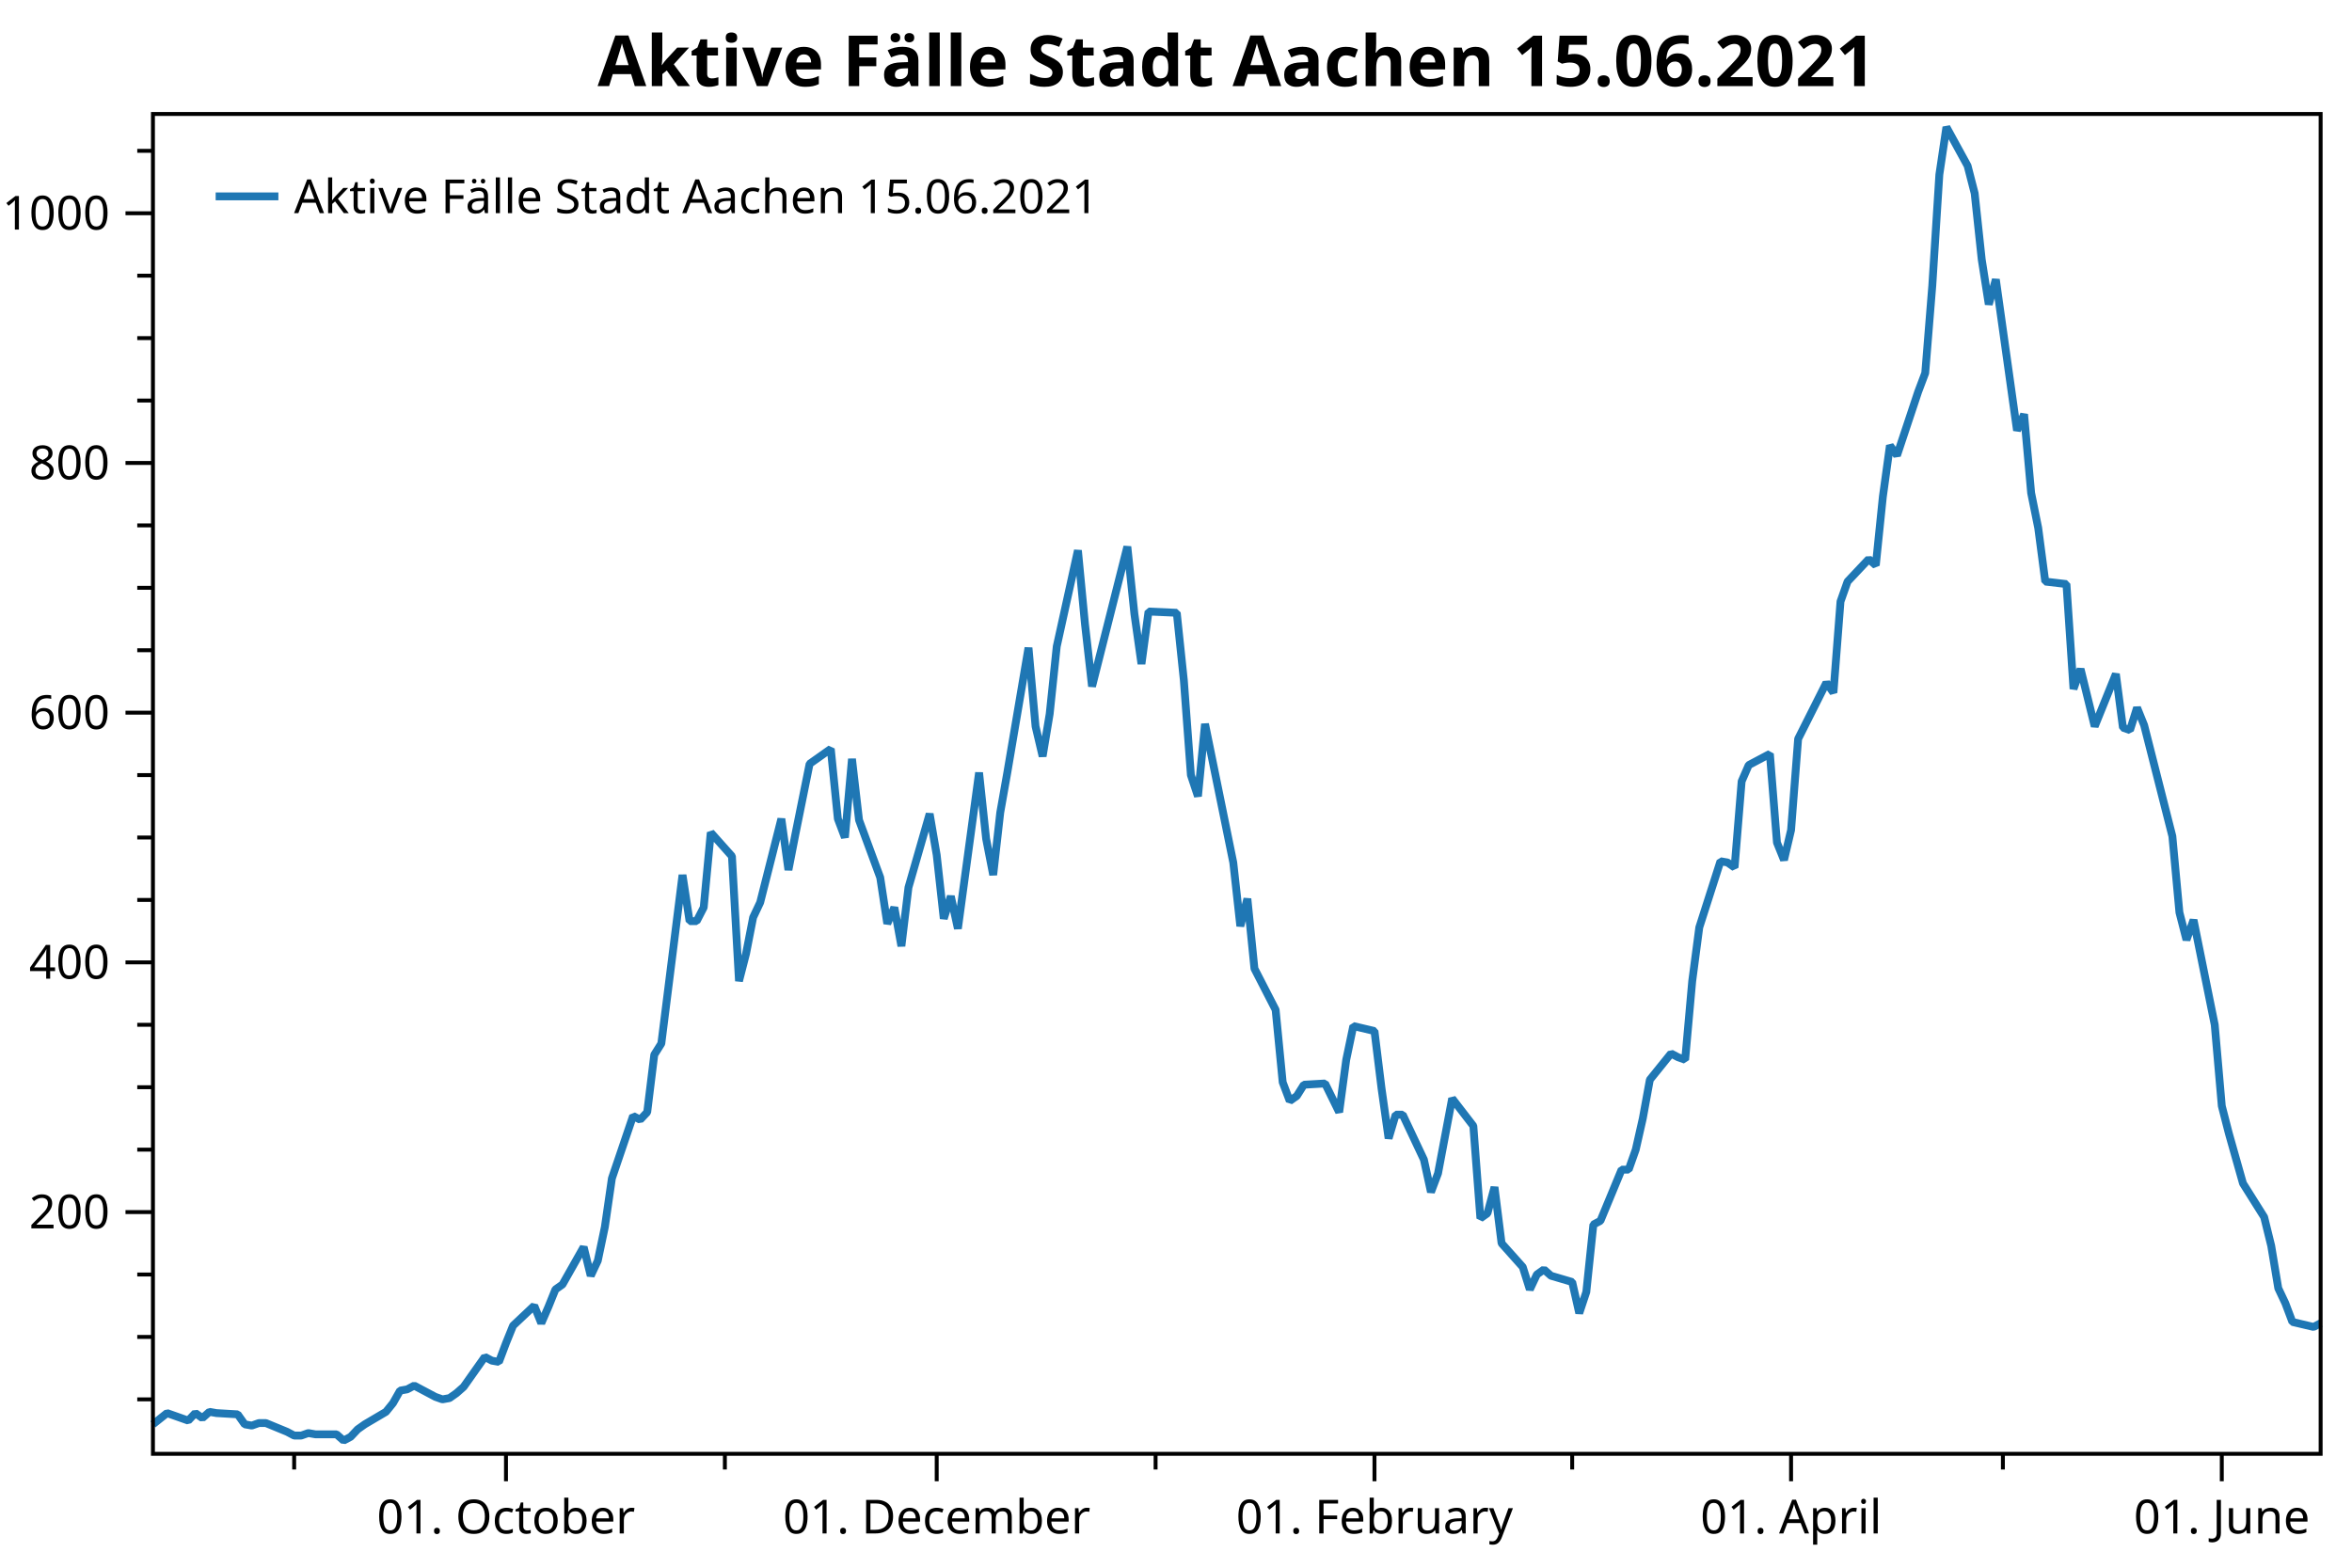
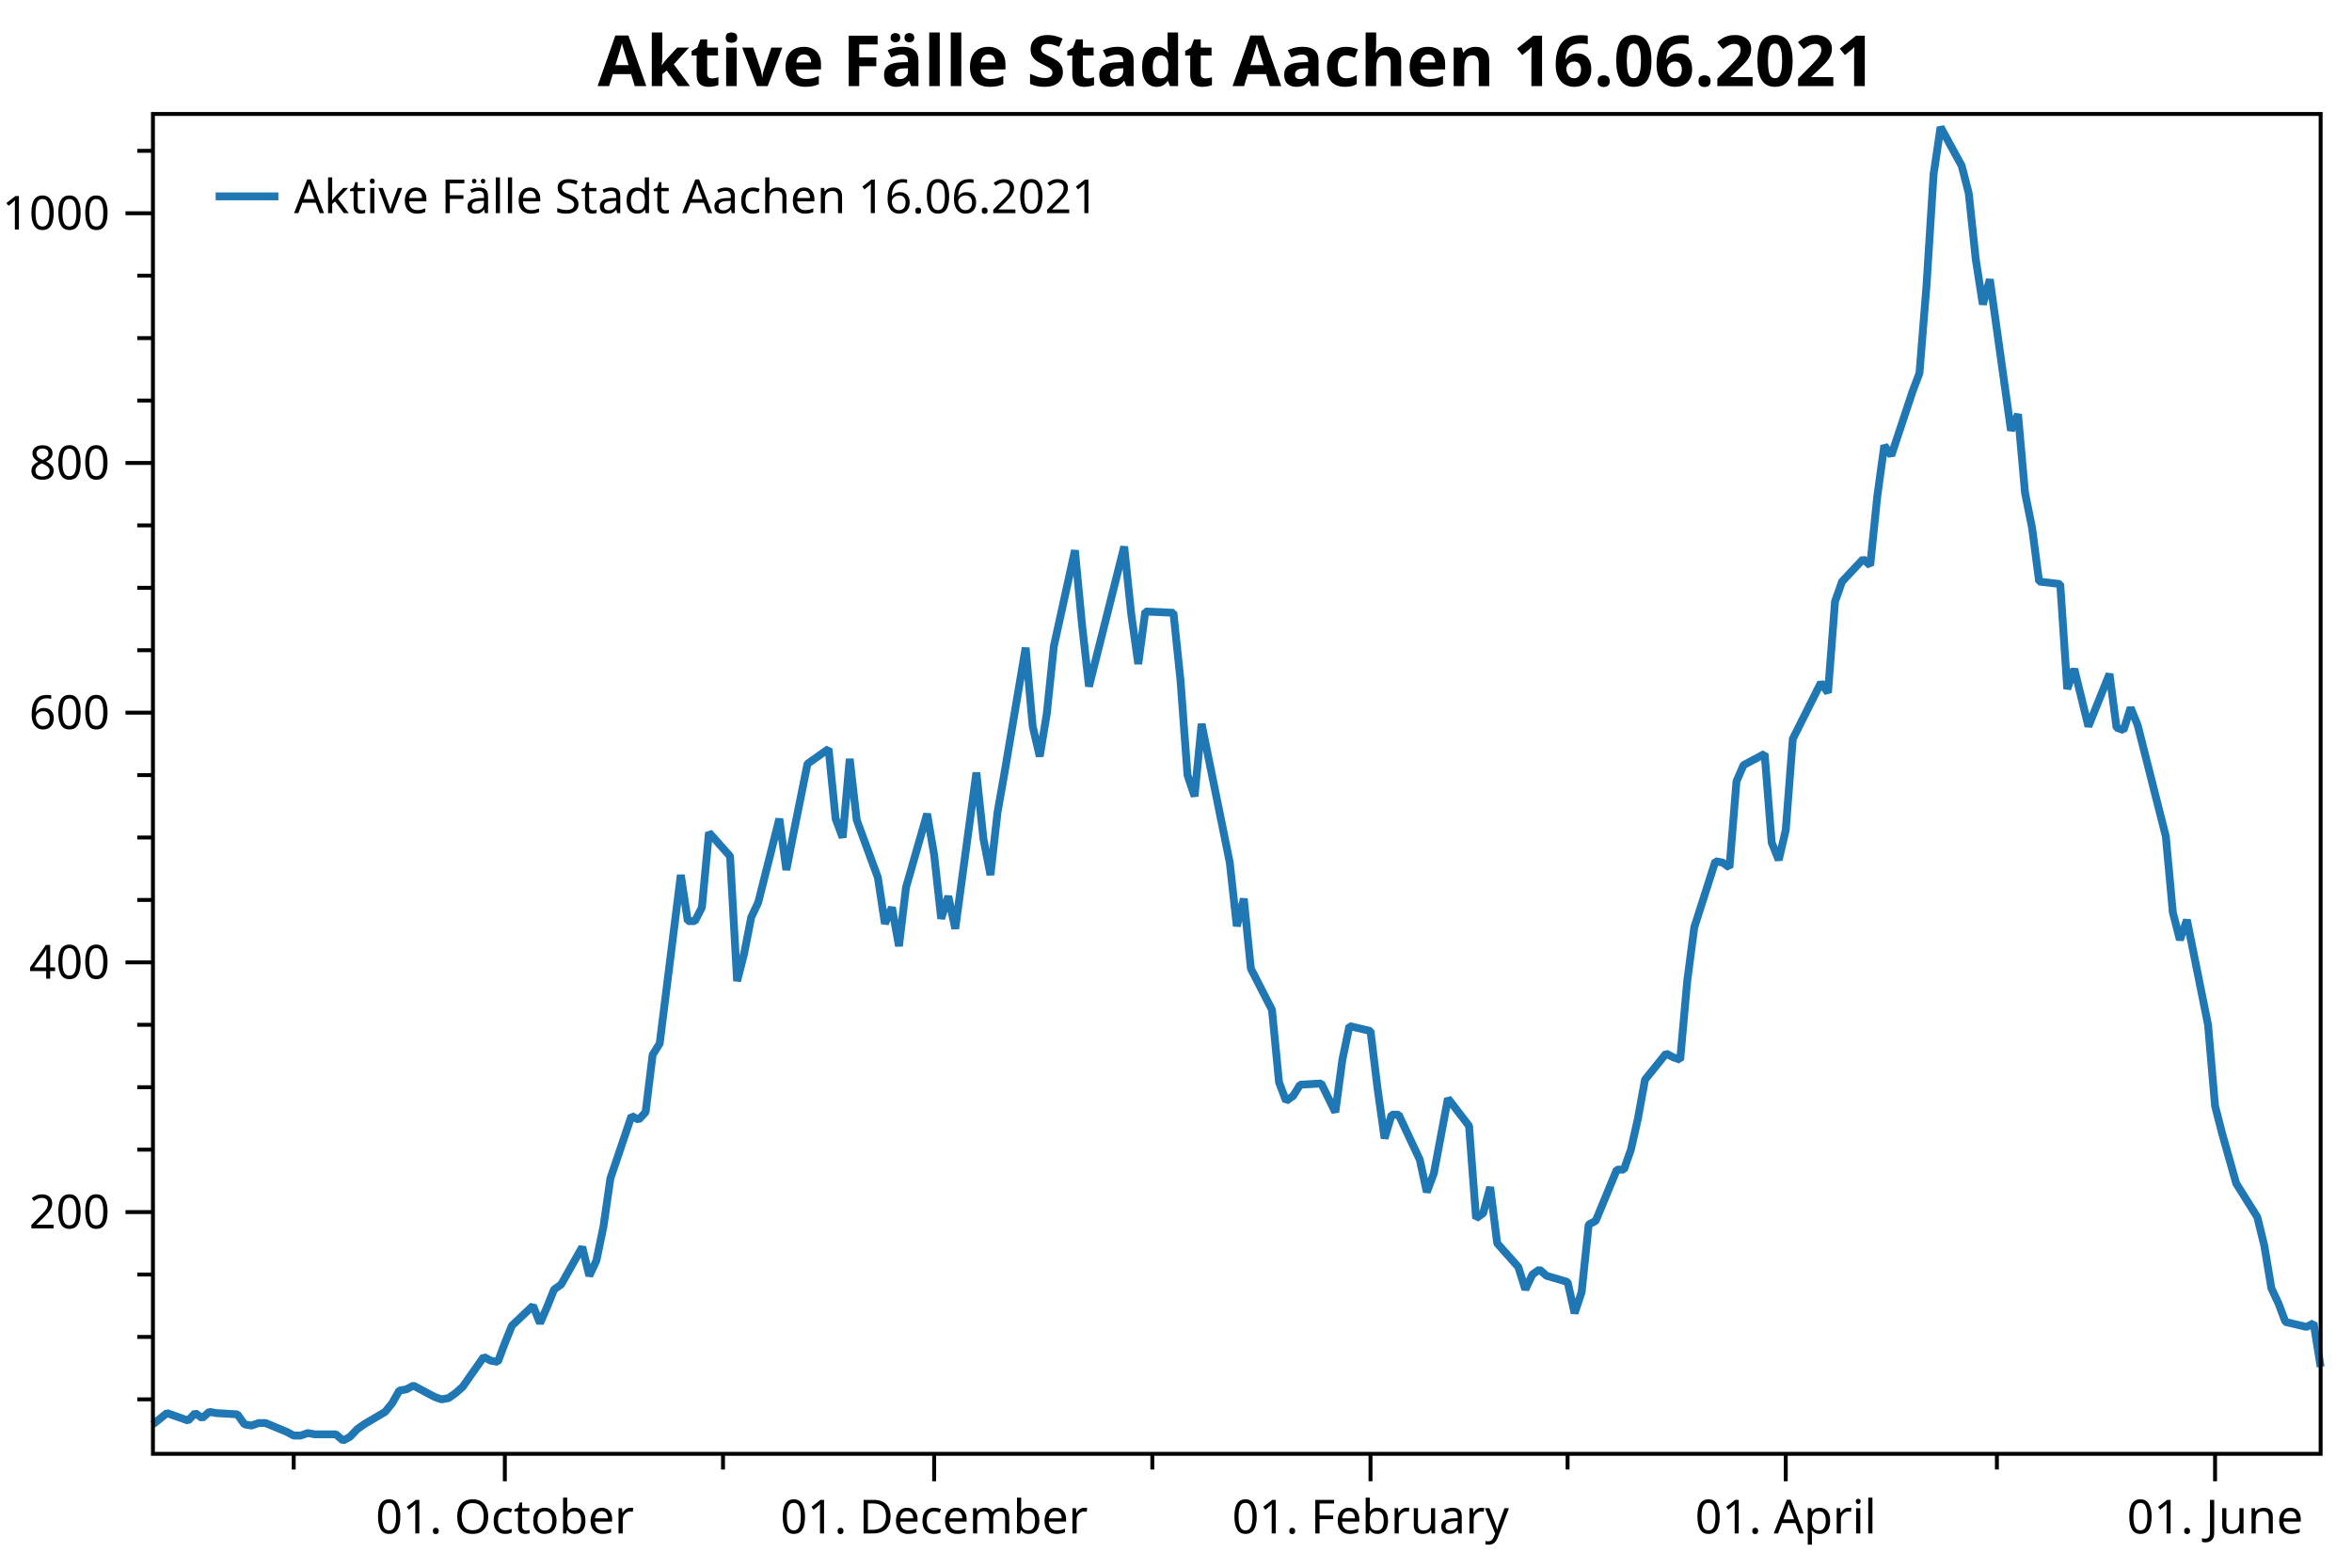
<svg xmlns="http://www.w3.org/2000/svg" width="600" height="400" version="1.1">
  <rect x="0" y="0" width="600" height="400" style="fill:rgb(255,255,255);stroke:none;" />
  <polyline points="39.016,357.05 35.016,357.05" style="fill:none;stroke:black;stroke-width:1" />
  <polyline points="39.016,341.121 35.016,341.121" style="fill:none;stroke:black;stroke-width:1" />
  <polyline points="39.016,325.193 35.016,325.193" style="fill:none;stroke:black;stroke-width:1" />
  <polyline points="39.016,293.336 35.016,293.336" style="fill:none;stroke:black;stroke-width:1" />
  <polyline points="39.016,277.408 35.016,277.408" style="fill:none;stroke:black;stroke-width:1" />
  <polyline points="39.016,261.48 35.016,261.48" style="fill:none;stroke:black;stroke-width:1" />
  <polyline points="39.016,229.623 35.016,229.623" style="fill:none;stroke:black;stroke-width:1" />
  <polyline points="39.016,213.695 35.016,213.695" style="fill:none;stroke:black;stroke-width:1" />
  <polyline points="39.016,197.767 35.016,197.767" style="fill:none;stroke:black;stroke-width:1" />
  <polyline points="39.016,165.91 35.016,165.91" style="fill:none;stroke:black;stroke-width:1" />
  <polyline points="39.016,149.982 35.016,149.982" style="fill:none;stroke:black;stroke-width:1" />
  <polyline points="39.016,134.053 35.016,134.053" style="fill:none;stroke:black;stroke-width:1" />
  <polyline points="39.016,102.197 35.016,102.197" style="fill:none;stroke:black;stroke-width:1" />
  <polyline points="39.016,86.269 35.016,86.269" style="fill:none;stroke:black;stroke-width:1" />
  <polyline points="39.016,70.34 35.016,70.34" style="fill:none;stroke:black;stroke-width:1" />
  <polyline points="39.016,38.484 35.016,38.484" style="fill:none;stroke:black;stroke-width:1" />
-   <polyline points="75.041,370.947 75.041,374.947" style="fill:none;stroke:black;stroke-width:1" />
-   <polyline points="184.917,370.947 184.917,374.947" style="fill:none;stroke:black;stroke-width:1" />
-   <polyline points="294.794,370.947 294.794,374.947" style="fill:none;stroke:black;stroke-width:1" />
-   <polyline points="401.067,370.947 401.067,374.947" style="fill:none;stroke:black;stroke-width:1" />
-   <polyline points="510.944,370.947 510.944,374.947" style="fill:none;stroke:black;stroke-width:1" />
+   <polyline points="74.924,370.947 74.924,374.947" style="fill:none;stroke:black;stroke-width:1" />
+   <polyline points="184.444,370.947 184.444,374.947" style="fill:none;stroke:black;stroke-width:1" />
+   <polyline points="293.963,370.947 293.963,374.947" style="fill:none;stroke:black;stroke-width:1" />
+   <polyline points="399.892,370.947 399.892,374.947" style="fill:none;stroke:black;stroke-width:1" />
+   <polyline points="509.411,370.947 509.411,374.947" style="fill:none;stroke:black;stroke-width:1" />
  <text dominant-baseline="middle" text-anchor="end" transform="translate(28.016,309.2646)" font-family="Segoe UI" font-size="12" font-weight="400" fill="black">200</text>
  <text dominant-baseline="middle" text-anchor="end" transform="translate(28.016,245.5514)" font-family="Segoe UI" font-size="12" font-weight="400" fill="black">400</text>
  <text dominant-baseline="middle" text-anchor="end" transform="translate(28.016,181.8382)" font-family="Segoe UI" font-size="12" font-weight="400" fill="black">600</text>
  <text dominant-baseline="middle" text-anchor="end" transform="translate(28.016,118.125)" font-family="Segoe UI" font-size="12" font-weight="400" fill="black">800</text>
  <text dominant-baseline="middle" text-anchor="end" transform="translate(28.016,54.4119)" font-family="Segoe UI" font-size="12" font-weight="400" fill="black">1000</text>
  <polyline points="39.016,309.265 32.016,309.265" style="fill:none;stroke:black;stroke-width:1" />
  <polyline points="39.016,245.551 32.016,245.551" style="fill:none;stroke:black;stroke-width:1" />
  <polyline points="39.016,181.838 32.016,181.838" style="fill:none;stroke:black;stroke-width:1" />
  <polyline points="39.016,118.125 32.016,118.125" style="fill:none;stroke:black;stroke-width:1" />
  <polyline points="39.016,54.412 32.016,54.412" style="fill:none;stroke:black;stroke-width:1" />
-   <text dominant-baseline="hanging" text-anchor="middle" transform="translate(129.0785,381.947)" font-family="Segoe UI" font-size="12" font-weight="400" fill="black">01. October</text>
-   <text dominant-baseline="hanging" text-anchor="middle" transform="translate(238.9548,381.947)" font-family="Segoe UI" font-size="12" font-weight="400" fill="black">01. December</text>
-   <text dominant-baseline="hanging" text-anchor="middle" transform="translate(350.6324,381.947)" font-family="Segoe UI" font-size="12" font-weight="400" fill="black">01. February</text>
-   <text dominant-baseline="hanging" text-anchor="middle" transform="translate(456.9062,381.947)" font-family="Segoe UI" font-size="12" font-weight="400" fill="black">01. April</text>
-   <text dominant-baseline="hanging" text-anchor="middle" transform="translate(566.7825,381.947)" font-family="Segoe UI" font-size="12" font-weight="400" fill="black">01. June</text>
-   <polyline points="129.078,370.947 129.078,377.947" style="fill:none;stroke:black;stroke-width:1" />
-   <polyline points="238.955,370.947 238.955,377.947" style="fill:none;stroke:black;stroke-width:1" />
-   <polyline points="350.632,370.947 350.632,377.947" style="fill:none;stroke:black;stroke-width:1" />
-   <polyline points="456.906,370.947 456.906,377.947" style="fill:none;stroke:black;stroke-width:1" />
-   <polyline points="566.783,370.947 566.783,377.947" style="fill:none;stroke:black;stroke-width:1" />
-   <polyline points="39.016,363.421 42.618,360.554 48.022,362.465 49.824,360.554 51.625,361.828 53.426,360.235 55.227,360.554 60.631,360.872 62.432,363.421 64.234,363.739 66.035,363.102 67.836,363.102 73.24,365.332 75.041,366.288 76.842,366.288 78.644,365.651 80.445,365.969 85.849,365.969 87.65,367.562 89.451,366.606 91.252,364.695 93.053,363.421 98.457,360.235 100.258,358.005 102.06,354.82 103.861,354.501 105.662,353.545 111.066,356.412 112.867,357.05 114.668,356.731 116.47,355.457 118.271,353.864 123.675,346.218 125.476,347.174 127.277,347.493 129.078,342.714 130.88,338.254 136.284,333.157 138.085,337.617 139.886,333.476 141.687,329.016 143.488,327.741 148.892,318.185 150.694,325.512 152.495,321.689 154.296,313.087 156.097,300.663 161.501,284.735 163.302,285.691 165.104,283.779 166.905,269.125 168.706,266.258 174.11,223.252 175.911,235.039 177.712,235.039 179.514,231.535 181.315,212.421 186.719,218.473 188.52,250.33 190.321,243.321 192.122,234.083 193.924,230.26 199.327,208.916 201.129,221.977 202.93,212.739 206.532,194.899 211.936,191.077 213.737,208.916 215.539,213.695 217.34,193.625 219.141,209.235 224.545,223.889 226.346,235.676 228.147,231.535 229.949,241.41 231.75,226.438 237.154,207.642 238.955,218.155 240.756,234.402 242.557,228.667 244.359,236.95 249.762,197.129 251.564,214.013 253.365,223.252 255.166,207.323 256.967,197.129 262.371,165.273 264.172,185.343 265.974,192.988 267.775,182.157 269.576,164.954 274.98,140.425 276.781,159.22 278.582,175.148 287.589,139.469 289.39,156.672 291.191,169.414 292.992,156.034 300.197,156.353 301.999,173.555 303.8,197.767 305.601,203.182 307.402,184.705 314.607,220.066 316.409,236.313 318.21,229.305 320.011,247.144 325.415,257.657 327.216,276.134 329.017,280.912 330.819,279.638 332.62,276.771 338.024,276.452 341.626,283.779 343.427,270.4 345.229,261.798 350.632,263.072 352.434,277.727 354.235,290.469 356.036,284.416 357.837,284.416 363.241,295.885 365.042,304.168 366.844,299.389 368.645,289.832 370.446,280.275 375.85,287.284 377.651,310.857 379.452,309.583 381.254,302.893 383.055,317.229 388.459,323.281 390.26,329.016 392.061,325.193 393.862,323.919 395.664,325.512 401.067,327.104 402.869,335.068 404.67,329.653 406.471,312.45 408.272,311.495 413.676,298.433 415.477,298.433 417.279,293.336 419.08,285.372 420.881,275.497 426.285,268.807 428.086,269.762 429.887,270.4 431.689,250.33 433.49,236.632 438.894,219.748 440.695,220.066 442.496,221.34 444.297,199.359 446.099,195.218 451.502,192.351 453.304,214.969 455.105,219.429 456.906,211.783 458.707,188.528 465.912,174.193 467.714,176.741 469.515,153.486 471.316,148.389 476.72,142.655 478.521,144.248 480.322,126.726 482.124,113.665 483.925,116.214 489.329,99.967 491.13,95.188 492.931,72.889 494.733,44.536 496.534,32.431 501.938,42.306 503.739,49.315 505.54,66.199 507.341,77.667 509.142,71.296 514.546,109.842 516.347,105.701 518.149,125.771 519.95,134.69 521.751,148.389 527.155,149.026 528.956,175.786 530.758,170.688 534.36,185.343 539.764,171.963 541.565,185.661 543.366,186.298 545.168,180.564 546.969,185.024 554.174,213.376 555.975,232.809 557.776,239.817 559.577,234.72 564.981,261.48 566.783,282.187 568.584,289.195 572.186,301.938 577.59,310.539 579.391,317.866 581.192,328.697 582.994,332.52 584.795,337.298 590.199,338.573 592,337.617" style="fill:none;stroke:rgb(31,119,180);stroke-width:2;stroke-linejoin:bevel" />
-   <text dominant-baseline="hanging" text-anchor="middle" transform="translate(315.508,8)" font-family="Segoe UI" font-size="18" font-weight="700" fill="black">Aktive Fälle Stadt Aachen 15.06.2021</text>
+   <text dominant-baseline="hanging" text-anchor="middle" transform="translate(128.7861,381.947)" font-family="Segoe UI" font-size="12" font-weight="400" fill="black">01. October</text>
+   <text dominant-baseline="hanging" text-anchor="middle" transform="translate(238.3057,381.947)" font-family="Segoe UI" font-size="12" font-weight="400" fill="black">01. December</text>
+   <text dominant-baseline="hanging" text-anchor="middle" transform="translate(349.6206,381.947)" font-family="Segoe UI" font-size="12" font-weight="400" fill="black">01. February</text>
+   <text dominant-baseline="hanging" text-anchor="middle" transform="translate(455.5494,381.947)" font-family="Segoe UI" font-size="12" font-weight="400" fill="black">01. April</text>
+   <text dominant-baseline="hanging" text-anchor="middle" transform="translate(565.069,381.947)" font-family="Segoe UI" font-size="12" font-weight="400" fill="black">01. June</text>
+   <polyline points="128.786,370.947 128.786,377.947" style="fill:none;stroke:black;stroke-width:1" />
+   <polyline points="238.306,370.947 238.306,377.947" style="fill:none;stroke:black;stroke-width:1" />
+   <polyline points="349.621,370.947 349.621,377.947" style="fill:none;stroke:black;stroke-width:1" />
+   <polyline points="455.549,370.947 455.549,377.947" style="fill:none;stroke:black;stroke-width:1" />
+   <polyline points="565.069,370.947 565.069,377.947" style="fill:none;stroke:black;stroke-width:1" />
+   <polyline points="39.016,363.421 42.607,360.554 47.993,362.465 49.788,360.554 51.584,361.828 53.379,360.235 55.175,360.554 60.561,360.872 62.356,363.421 64.152,363.739 65.947,363.102 67.742,363.102 73.129,365.332 74.924,366.288 76.719,366.288 78.515,365.651 80.31,365.969 85.697,365.969 87.492,367.562 89.287,366.606 91.083,364.695 92.878,363.421 98.264,360.235 100.06,358.005 101.855,354.82 103.65,354.501 105.446,353.545 110.832,356.412 112.627,357.05 114.423,356.731 116.218,355.457 118.014,353.864 123.4,346.218 125.195,347.174 126.991,347.493 128.786,342.714 130.582,338.254 135.968,333.157 137.763,337.617 139.559,333.476 141.354,329.016 143.149,327.741 148.536,318.185 150.331,325.512 152.126,321.689 153.922,313.087 155.717,300.663 161.103,284.735 162.899,285.691 164.694,283.779 166.49,269.125 168.285,266.258 173.671,223.252 175.467,235.039 177.262,235.039 179.057,231.535 180.853,212.421 186.239,218.473 188.034,250.33 189.83,243.321 191.625,234.083 193.421,230.26 198.807,208.916 200.602,221.977 202.398,212.739 205.988,194.899 211.375,191.077 213.17,208.916 214.965,213.695 216.761,193.625 218.556,209.235 223.942,223.889 225.738,235.676 227.533,231.535 229.329,241.41 231.124,226.438 236.51,207.642 238.306,218.155 240.101,234.402 241.897,228.667 243.692,236.95 249.078,197.129 250.874,214.013 252.669,223.252 254.464,207.323 256.26,197.129 261.646,165.273 263.441,185.343 265.237,192.988 267.032,182.157 268.827,164.954 274.214,140.425 276.009,159.22 277.805,175.148 286.782,139.469 288.577,156.672 290.372,169.414 292.168,156.034 299.349,156.353 301.145,173.555 302.94,197.767 304.736,203.182 306.531,184.705 313.713,220.066 315.508,236.313 317.303,229.305 319.099,247.144 324.485,257.657 326.28,276.134 328.076,280.912 329.871,279.638 331.667,276.771 337.053,276.452 340.644,283.779 342.439,270.4 344.234,261.798 349.621,263.072 351.416,277.727 353.212,290.469 355.007,284.416 356.802,284.416 362.188,295.885 363.984,304.168 365.779,299.389 367.575,289.832 369.37,280.275 374.756,287.284 376.552,310.857 378.347,309.583 380.142,302.893 381.938,317.229 387.324,323.281 389.12,329.016 390.915,325.193 392.71,323.919 394.506,325.512 399.892,327.104 401.687,335.068 403.483,329.653 405.278,312.45 407.074,311.495 412.46,298.433 414.255,298.433 416.05,293.336 417.846,285.372 419.641,275.497 425.028,268.807 426.823,269.762 428.618,270.4 430.414,250.33 432.209,236.632 437.595,219.748 439.391,220.066 441.186,221.34 442.982,199.359 444.777,195.218 450.163,192.351 451.959,214.969 453.754,219.429 455.549,211.783 457.345,188.528 464.526,174.193 466.322,176.741 468.117,153.486 469.913,148.389 475.299,142.655 477.094,144.248 478.89,126.726 480.685,113.665 482.48,116.214 487.867,99.967 489.662,95.188 491.457,72.889 493.253,44.536 495.048,32.431 500.435,42.306 502.23,49.315 504.025,66.199 505.821,77.667 507.616,71.296 513.002,109.842 514.798,105.701 516.593,125.771 518.389,134.69 520.184,148.389 525.57,149.026 527.365,175.786 529.161,170.688 532.752,185.343 538.138,171.963 539.933,185.661 541.729,186.298 543.524,180.564 545.319,185.024 552.501,213.376 554.297,232.809 556.092,239.817 557.887,234.72 563.274,261.48 565.069,282.187 566.864,289.195 570.455,301.938 575.841,310.539 577.637,317.866 579.432,328.697 581.228,332.52 583.023,337.298 588.409,338.573 590.205,337.617 592,348.767" style="fill:none;stroke:rgb(31,119,180);stroke-width:2;stroke-linejoin:bevel" />
+   <text dominant-baseline="hanging" text-anchor="middle" transform="translate(315.508,8)" font-family="Segoe UI" font-size="18" font-weight="700" fill="black">Aktive Fälle Stadt Aachen 16.06.2021</text>
  <polygon points="39.016,29.079 592,29.079 592,370.947 39.016,370.947" style="fill:none;stroke:black;stroke-width:1" />
  <polygon points="47.016,37.08 233.487,37.08 233.487,63.133 47.016,63.133" style="fill:none;stroke:none;" />
-   <text dominant-baseline="hanging" text-anchor="start" transform="translate(75.016,45.0795)" font-family="Segoe UI" font-size="12" font-weight="400" fill="black">Aktive Fälle Stadt Aachen 15.06.2021</text>
+   <text dominant-baseline="hanging" text-anchor="start" transform="translate(75.016,45.0795)" font-family="Segoe UI" font-size="12" font-weight="400" fill="black">Aktive Fälle Stadt Aachen 16.06.2021</text>
  <polyline points="55.016,50.106 71.016,50.106" style="fill:none;stroke:rgb(31,119,180);stroke-width:2" />
</svg>
